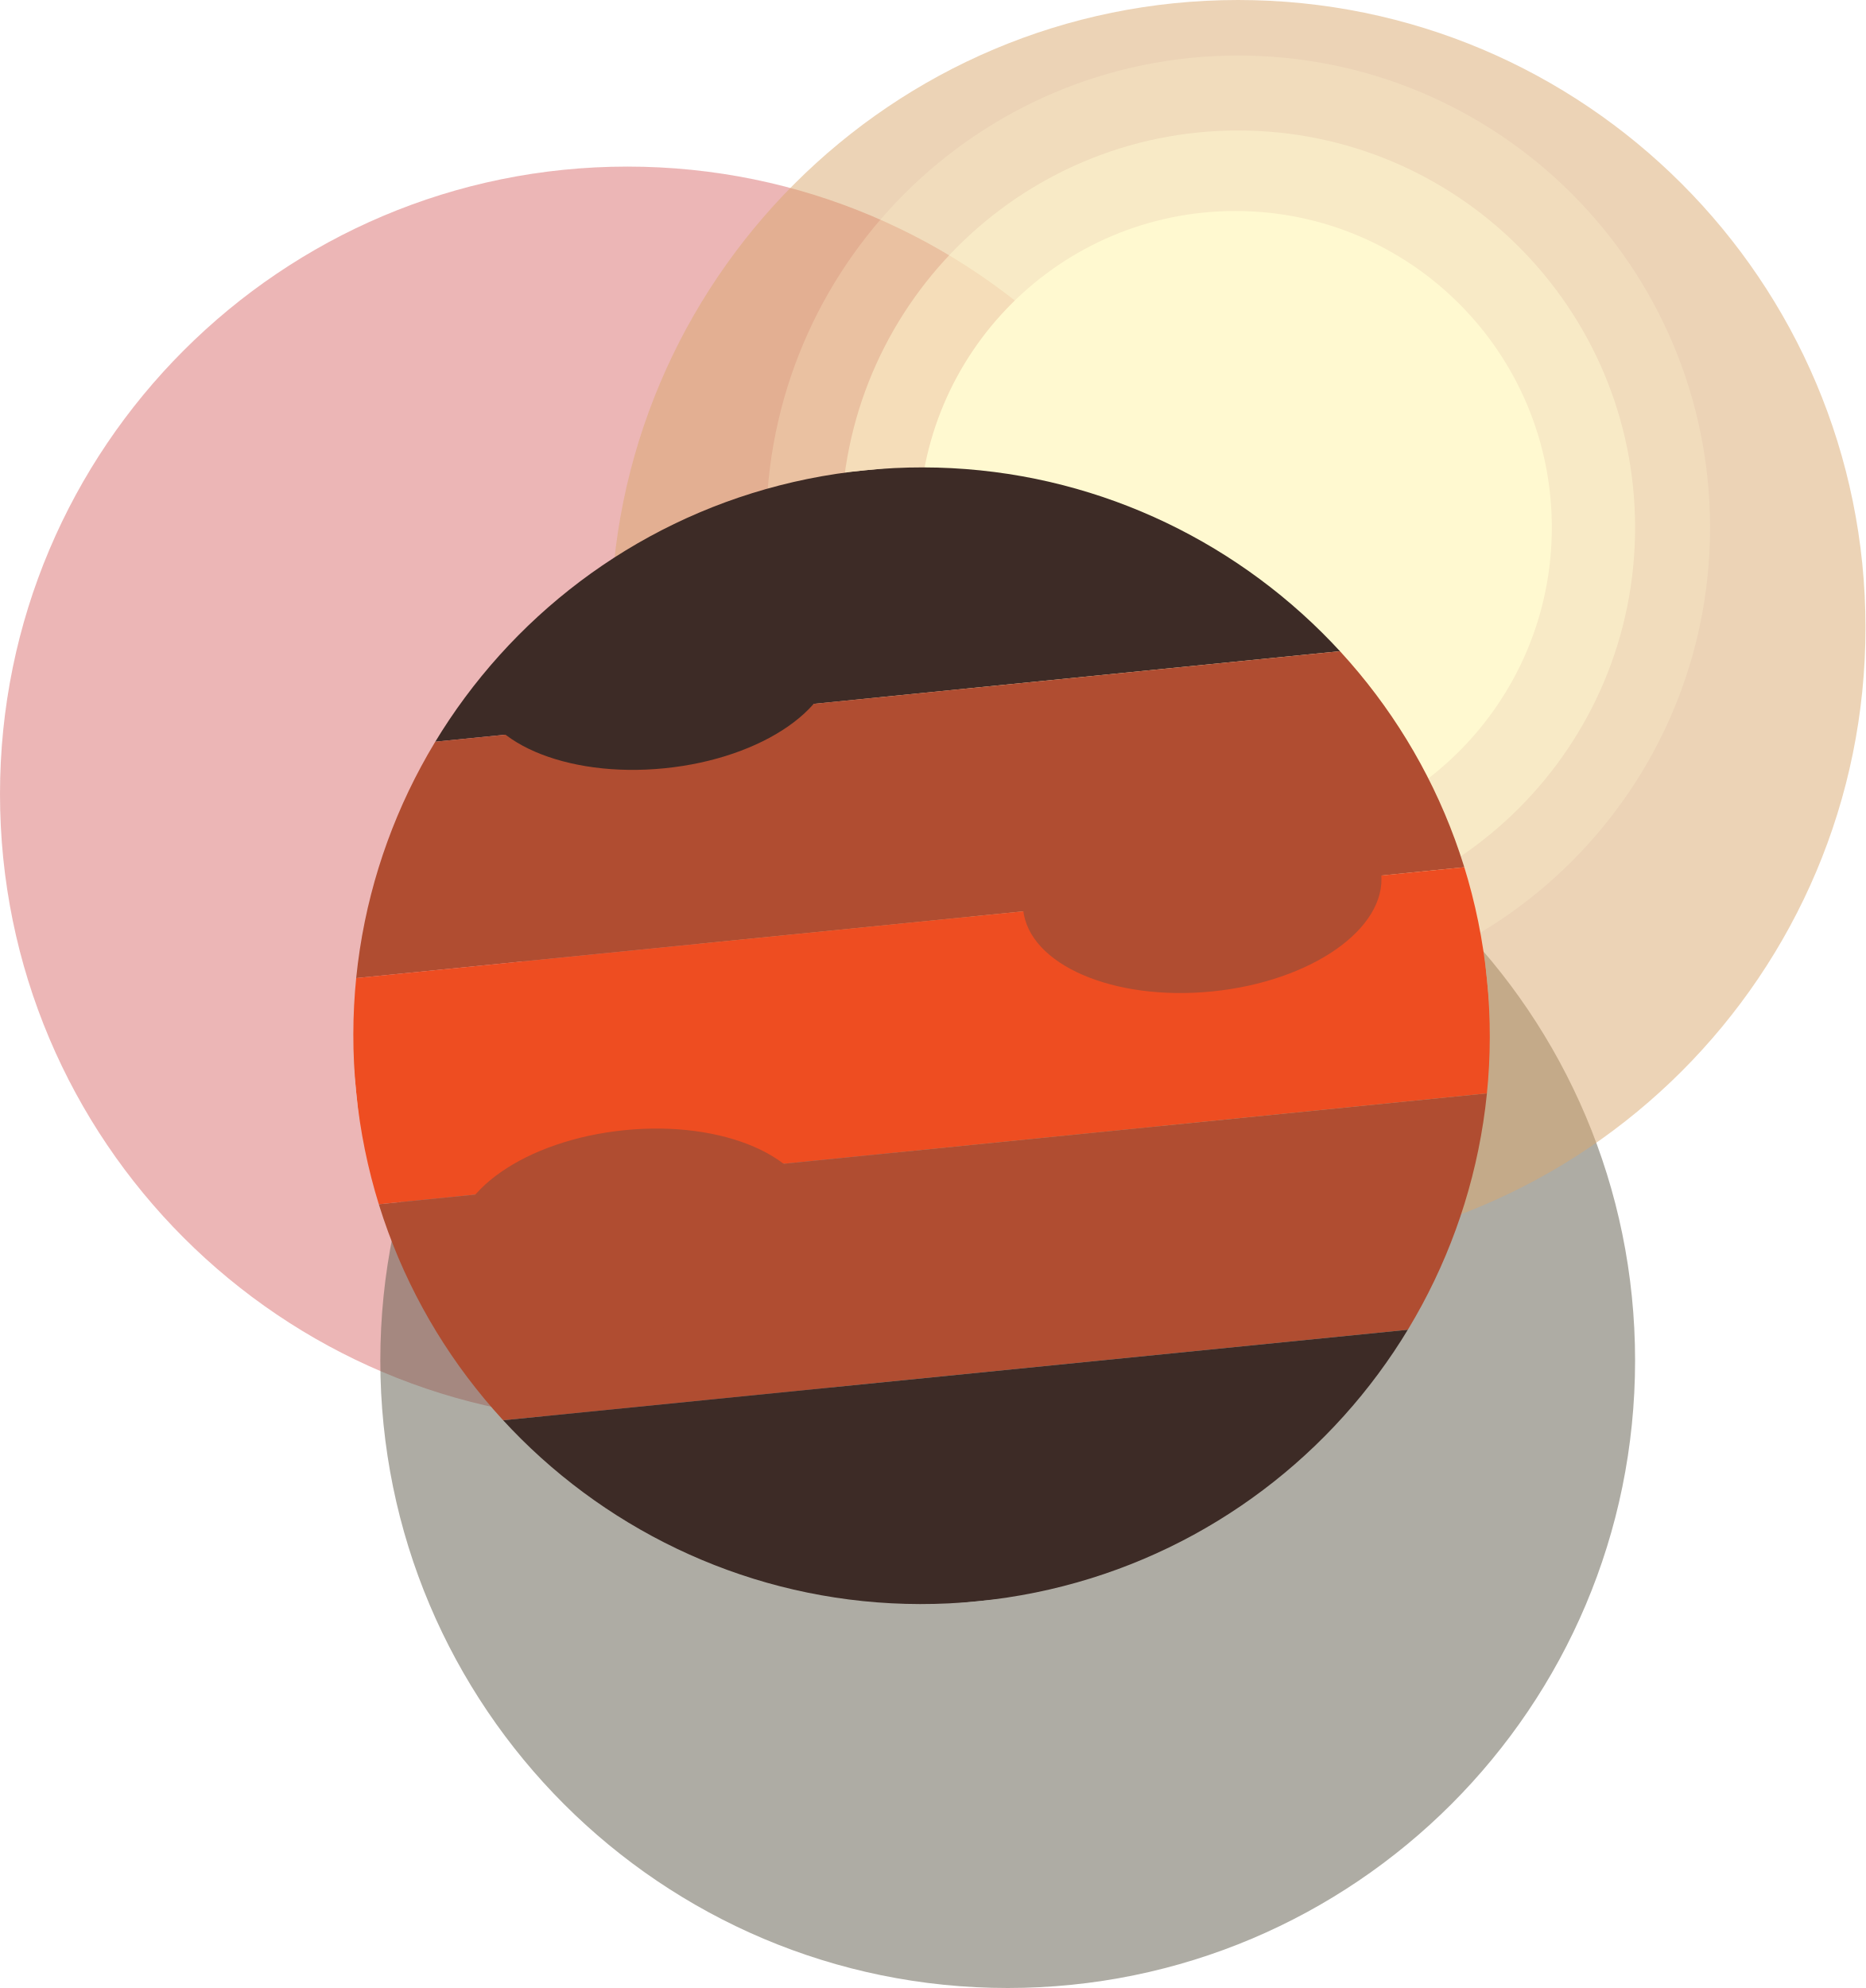
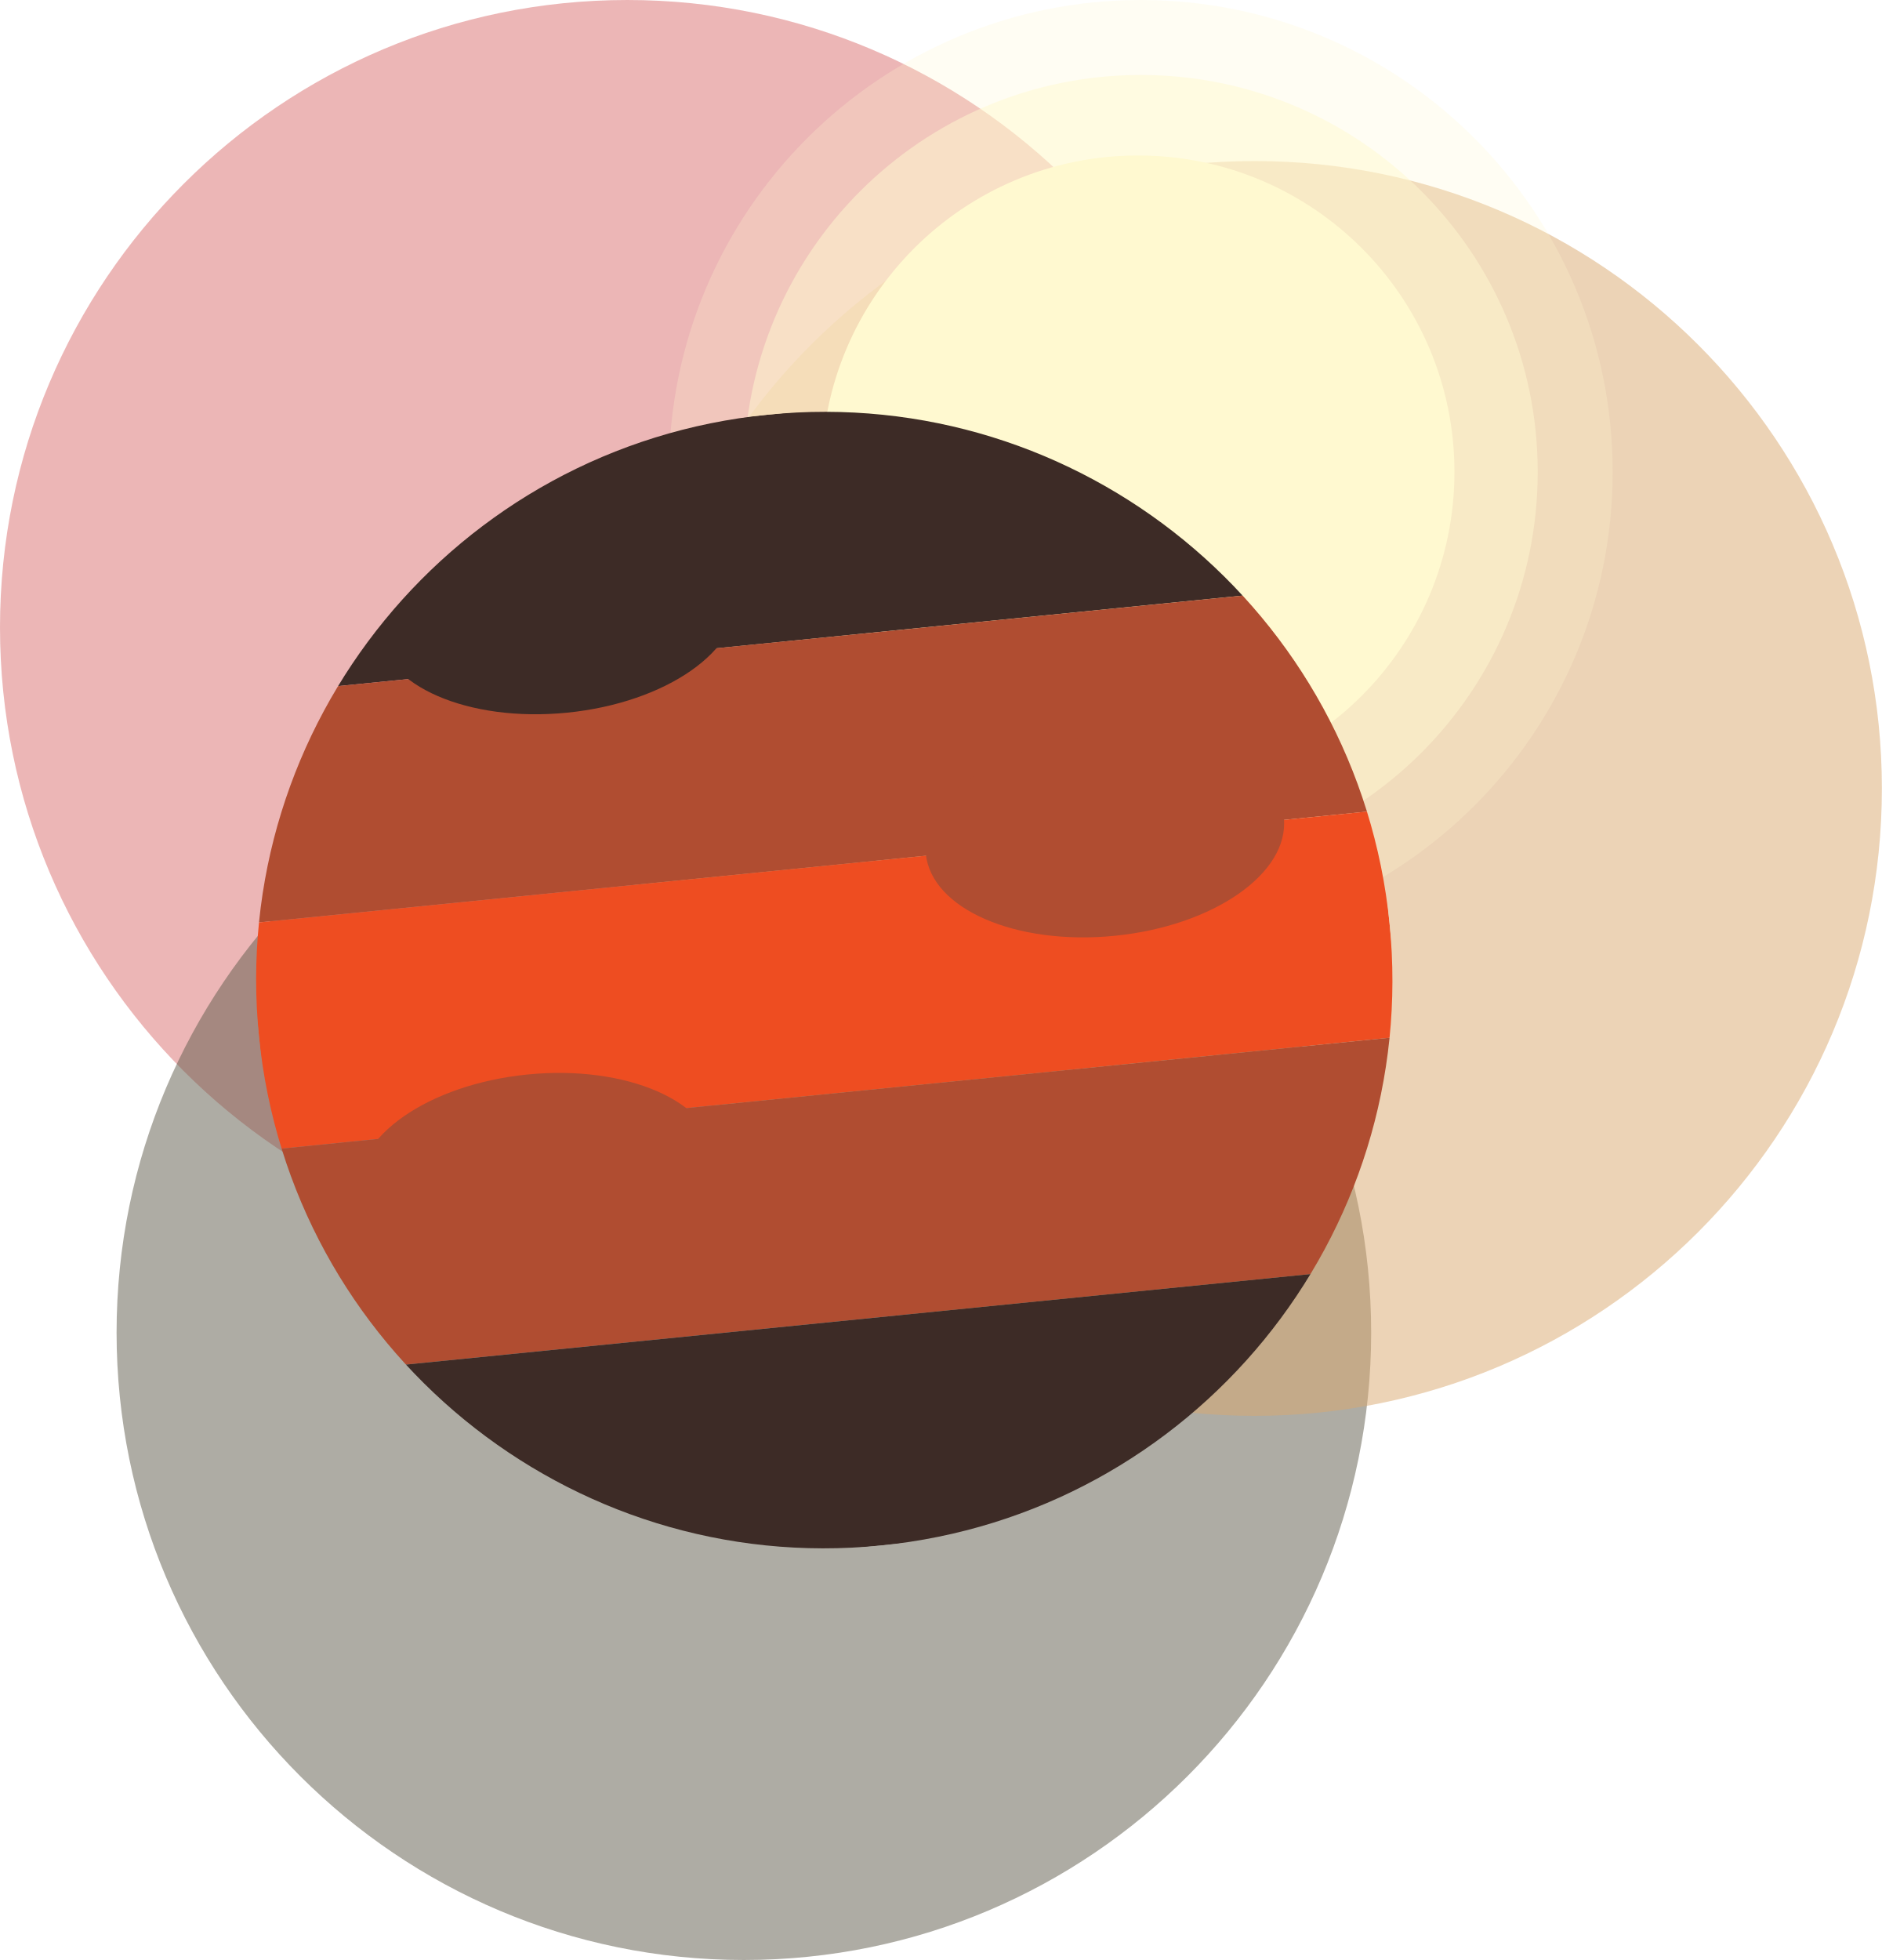
- <svg xmlns="http://www.w3.org/2000/svg" width="672" height="716" viewBox="0 0 672 716" fill="none">
-   <circle r="226" transform="matrix(-1 0 0 1 226 286)" fill="#DA6F6F" fill-opacity="0.5" />
-   <circle r="226" transform="matrix(-1 0 0 1 363 490)" fill="#5F5A4A" fill-opacity="0.5" />
-   <circle r="226" transform="matrix(-1 0 0 1 446 226)" fill="#DAA96F" fill-opacity="0.5" />
-   <circle r="114" transform="matrix(-1 0 0 1 445 190)" fill="#FFFAD0" />
-   <circle r="143" transform="matrix(-1 0 0 1 446 190)" fill="#FFFAD0" fill-opacity="0.5" />
-   <circle r="170" transform="matrix(-1 0 0 1 446 190)" fill="#FFFAD0" fill-opacity="0.25" />
-   <mask id="mask0_21_595" style="mask-type:alpha" maskUnits="userSpaceOnUse" x="127" y="168" width="410" height="410">
-     <circle r="204.676" transform="matrix(-0.995034 0.099533 0.099533 0.995034 331.969 373.031)" fill="#D9D9D9" />
+ <svg xmlns="http://www.w3.org/2000/svg" width="678" height="706" viewBox="0 0 678 706" fill="none">
+   <circle r="226" transform="matrix(-1 0 0 1 226 226)" fill="#DA6F6F" fill-opacity="0.5" />
+   <circle r="226" transform="matrix(-1 0 0 1 268 480)" fill="#5F5A4A" fill-opacity="0.5" />
+   <circle r="226" transform="matrix(-1 0 0 1 452 284)" fill="#DAA96F" fill-opacity="0.5" />
+   <circle r="114" transform="matrix(-1 0 0 1 410 170)" fill="#FFFAD0" />
+   <circle r="143" transform="matrix(-1 0 0 1 411 170)" fill="#FFFAD0" fill-opacity="0.5" />
+   <circle r="170" transform="matrix(-1 0 0 1 411 170)" fill="#FFFAD0" fill-opacity="0.25" />
+   <mask id="mask0_21_595" style="mask-type:alpha" maskUnits="userSpaceOnUse" x="92" y="148" width="410" height="410">
+     <circle r="204.676" transform="matrix(-0.995034 0.099533 0.099533 0.995034 296.969 353.031)" fill="#D9D9D9" />
  </mask>
  <g mask="url(#mask0_21_595)">
-     <rect width="409.351" height="81.87" transform="matrix(-0.995034 0.099533 0.099533 0.995034 515.256 149)" fill="#3D2B26" />
-     <rect width="409.351" height="81.87" transform="matrix(-0.995034 0.099533 0.099533 0.995034 523.405 230.464)" fill="#B04D31" />
-     <rect width="409.351" height="81.87" transform="matrix(-0.995034 0.099533 0.099533 0.995034 531.554 311.927)" fill="#EE4D21" />
-     <rect width="409.351" height="81.87" transform="matrix(-0.995034 0.099533 0.099533 0.995034 539.703 393.391)" fill="#B04D31" />
-     <rect width="409.351" height="81.87" transform="matrix(-0.995034 0.099533 0.099533 0.995034 547.851 474.855)" fill="#3D2B26" />
-     <ellipse rx="64.814" ry="36.159" transform="matrix(-0.995034 0.099533 0.099533 0.995034 235.77 240.723)" fill="#3D2B26" />
-     <ellipse rx="64.814" ry="36.159" transform="matrix(-0.995034 0.099533 0.099533 0.995034 433.05 321.095)" fill="#B04D31" />
-     <ellipse rx="64.814" ry="36.159" transform="matrix(-0.995034 0.099533 0.099533 0.995034 228.58 443.025)" fill="#B04D31" />
+     <rect width="409.351" height="81.87" transform="matrix(-0.995034 0.099533 0.099533 0.995034 480.256 129)" fill="#3D2B26" />
+     <rect width="409.351" height="81.87" transform="matrix(-0.995034 0.099533 0.099533 0.995034 488.405 210.464)" fill="#B04D31" />
+     <rect width="409.351" height="81.87" transform="matrix(-0.995034 0.099533 0.099533 0.995034 496.554 291.927)" fill="#EE4D21" />
+     <rect width="409.351" height="81.87" transform="matrix(-0.995034 0.099533 0.099533 0.995034 504.703 373.391)" fill="#B04D31" />
+     <rect width="409.351" height="81.87" transform="matrix(-0.995034 0.099533 0.099533 0.995034 512.851 454.855)" fill="#3D2B26" />
+     <ellipse rx="64.814" ry="36.159" transform="matrix(-0.995034 0.099533 0.099533 0.995034 200.77 220.723)" fill="#3D2B26" />
+     <ellipse rx="64.814" ry="36.159" transform="matrix(-0.995034 0.099533 0.099533 0.995034 398.05 301.095)" fill="#B04D31" />
+     <ellipse rx="64.814" ry="36.159" transform="matrix(-0.995034 0.099533 0.099533 0.995034 193.58 423.025)" fill="#B04D31" />
  </g>
</svg>
